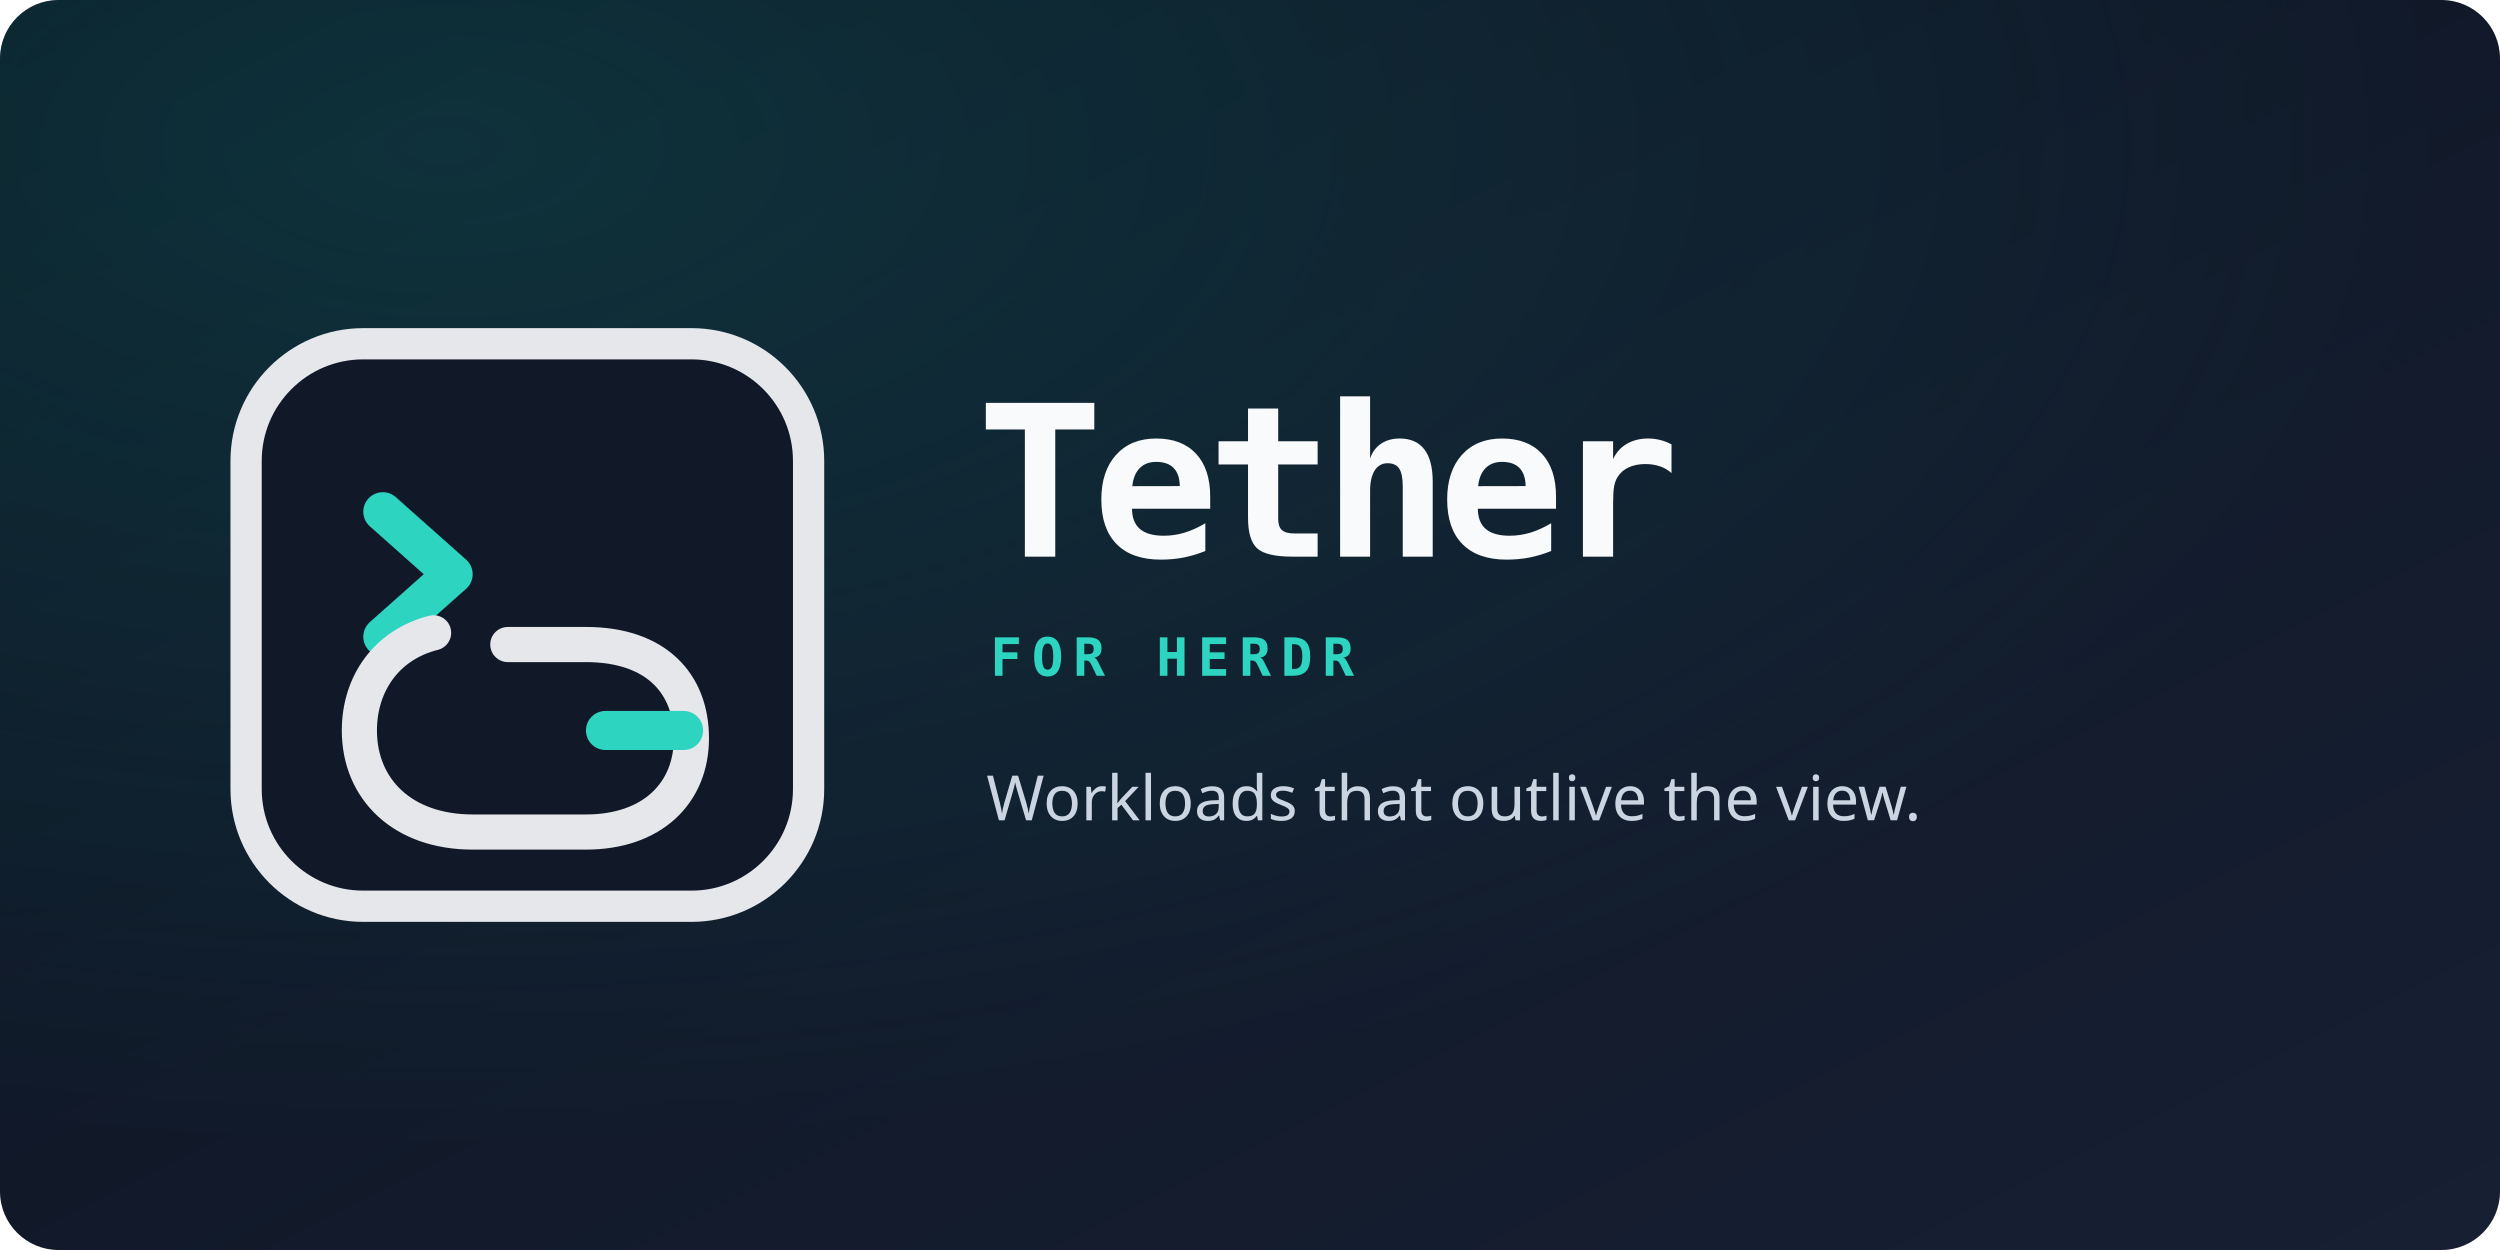
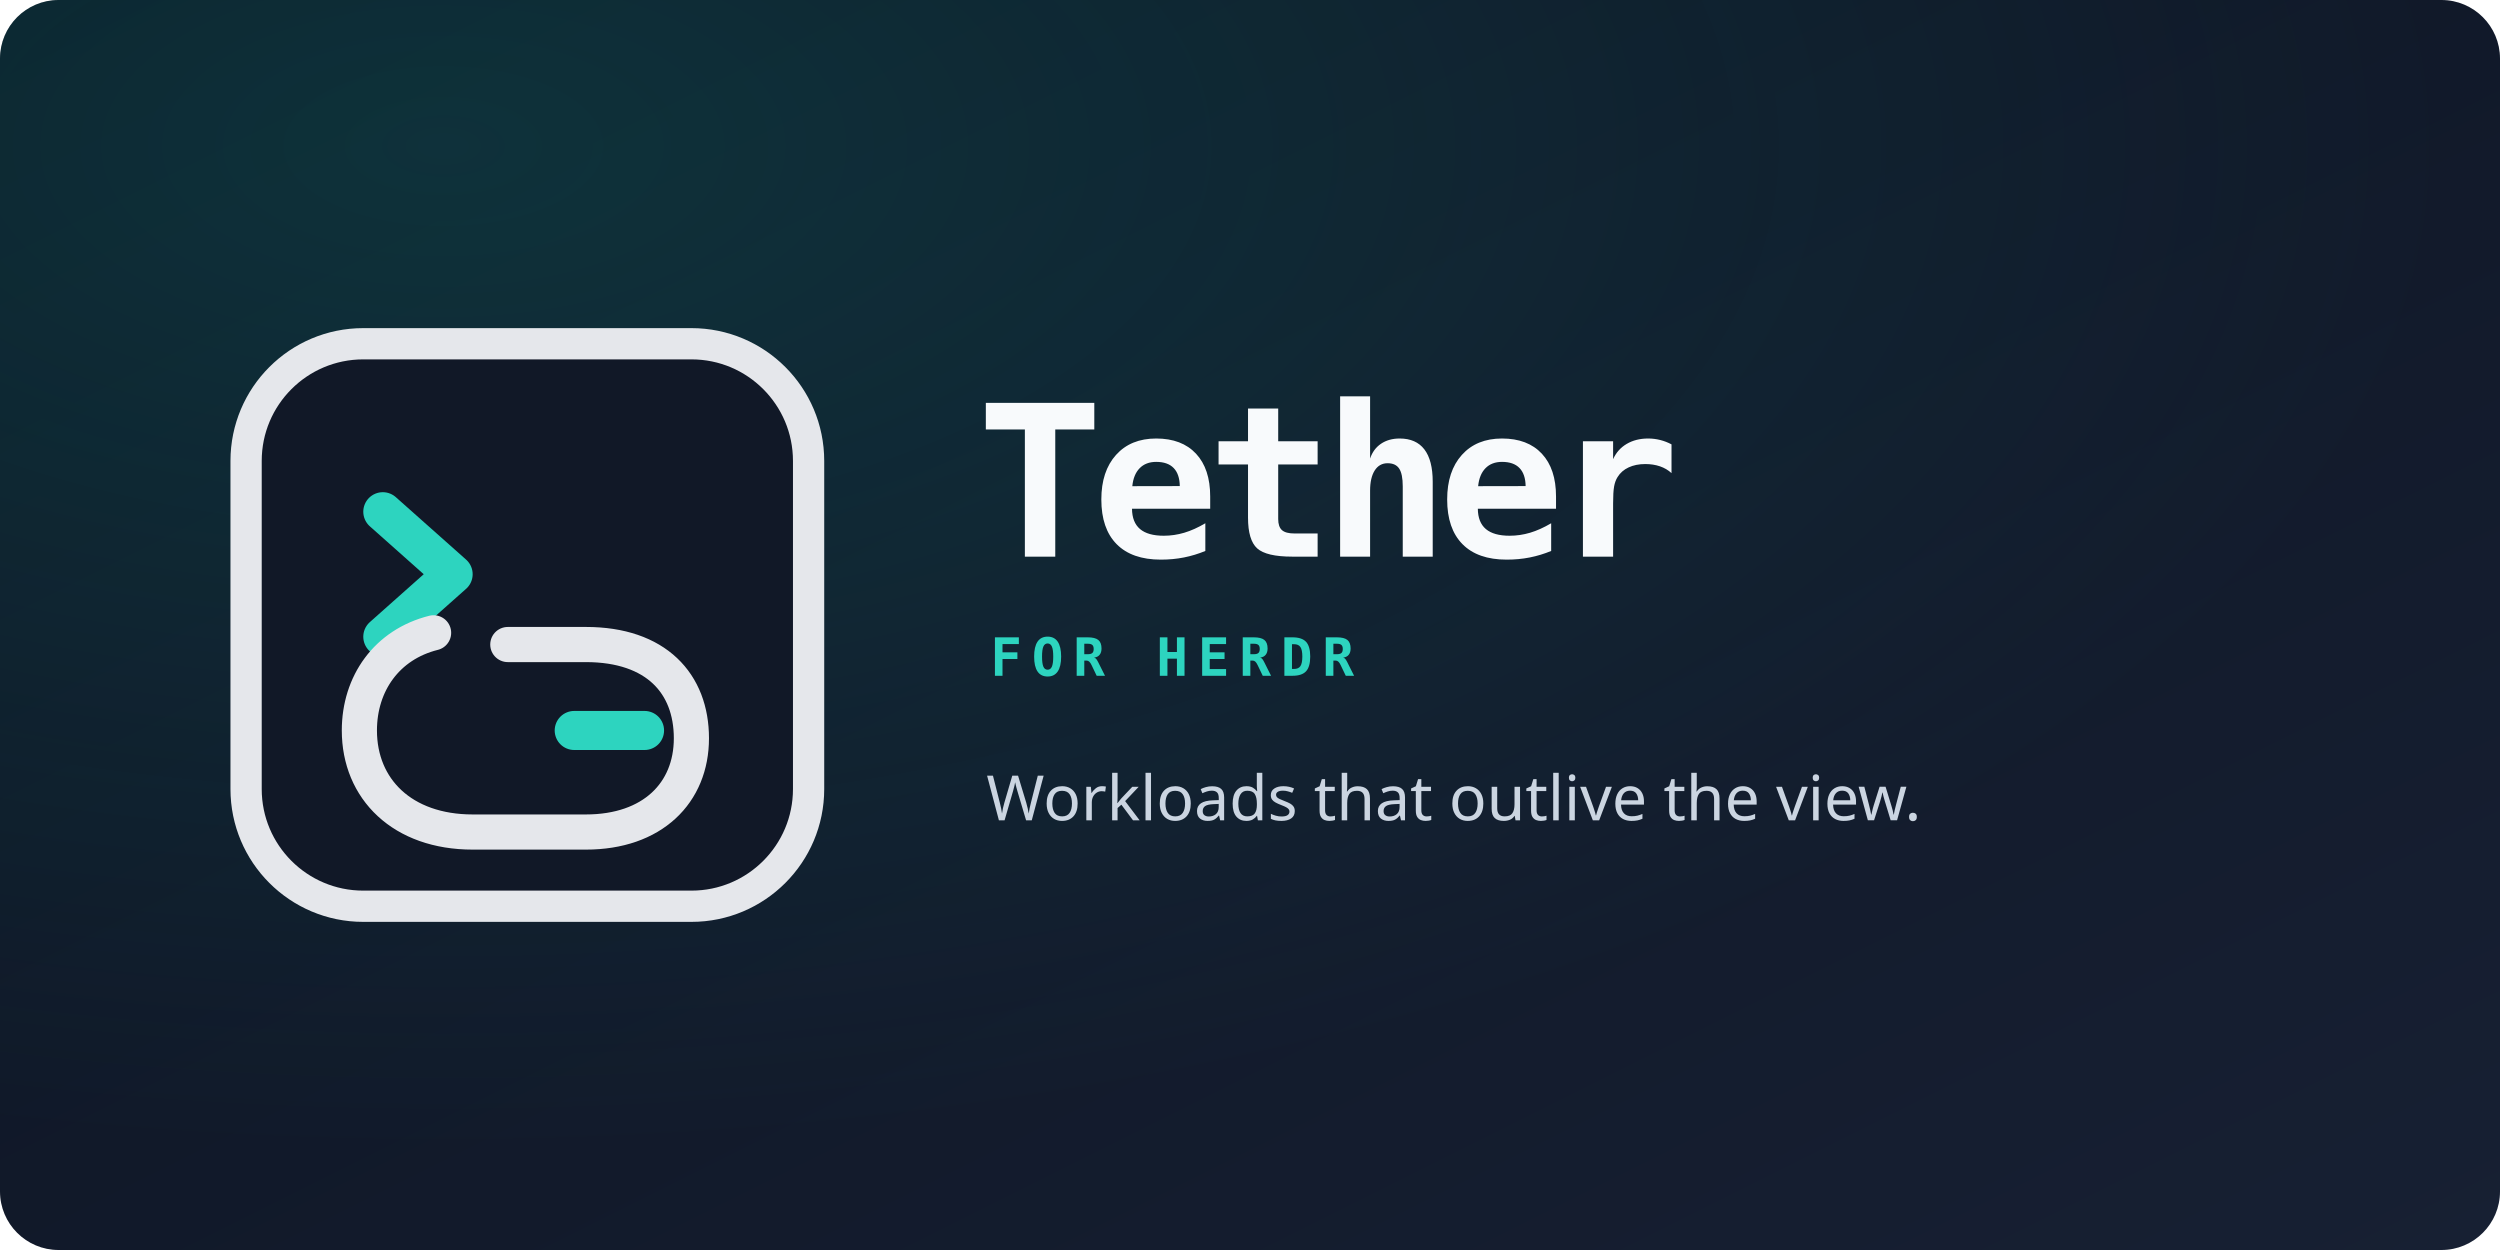
<svg xmlns="http://www.w3.org/2000/svg" viewBox="0 0 1280 640" role="img" aria-labelledby="title desc">
  <defs>
    <linearGradient id="background" x1="0" y1="0" x2="1" y2="1">
      <stop offset="0" stop-color="#0b1220" />
      <stop offset="1" stop-color="#172033" />
    </linearGradient>
    <radialGradient id="glow" cx="0.18" cy="0.12" r="0.8">
      <stop offset="0" stop-color="#14b8a6" stop-opacity=".18" />
      <stop offset="1" stop-color="#14b8a6" stop-opacity="0" />
    </radialGradient>
  </defs>
  <rect width="1280" height="640" rx="30" fill="url(#background)" />
  <rect width="1280" height="640" rx="30" fill="url(#glow)" />
  <g transform="translate(110 160) scale(2)">
    <rect x="8" y="8" width="144" height="144" rx="30" fill="#111827" stroke="#e5e7eb" stroke-width="8" />
    <path d="M43 51l18 16-18 16" fill="none" stroke="#2dd4bf" stroke-width="10" stroke-linecap="round" stroke-linejoin="round" />
    <path d="M75 85h20c18 0 27 10 27 24s-10 24-27 24H66c-18 0-29-11-29-26 0-12 7-22 19-25" fill="none" stroke="#e5e7eb" stroke-width="9" stroke-linecap="round" />
-     <path d="M100 107h20" fill="none" stroke="#2dd4bf" stroke-width="10" stroke-linecap="round" />
+     <path d="M92 107h18" fill="none" stroke="#2dd4bf" stroke-width="10" stroke-linecap="round" />
  </g>
  <text x="500" y="285" fill="#f8fafc" font-family="ui-monospace, SFMono-Regular, Menlo, Consolas, monospace" font-size="108" font-weight="700" letter-spacing="-6">Tether</text>
  <text x="507" y="346" fill="#2dd4bf" font-family="ui-monospace, SFMono-Regular, Menlo, Consolas, monospace" font-size="27" font-weight="600" letter-spacing="5">FOR HERDR</text>
  <text x="505" y="420" fill="#cbd5e1" font-family="ui-sans-serif, system-ui, sans-serif" font-size="32">Workloads that outlive the view.</text>
</svg>
